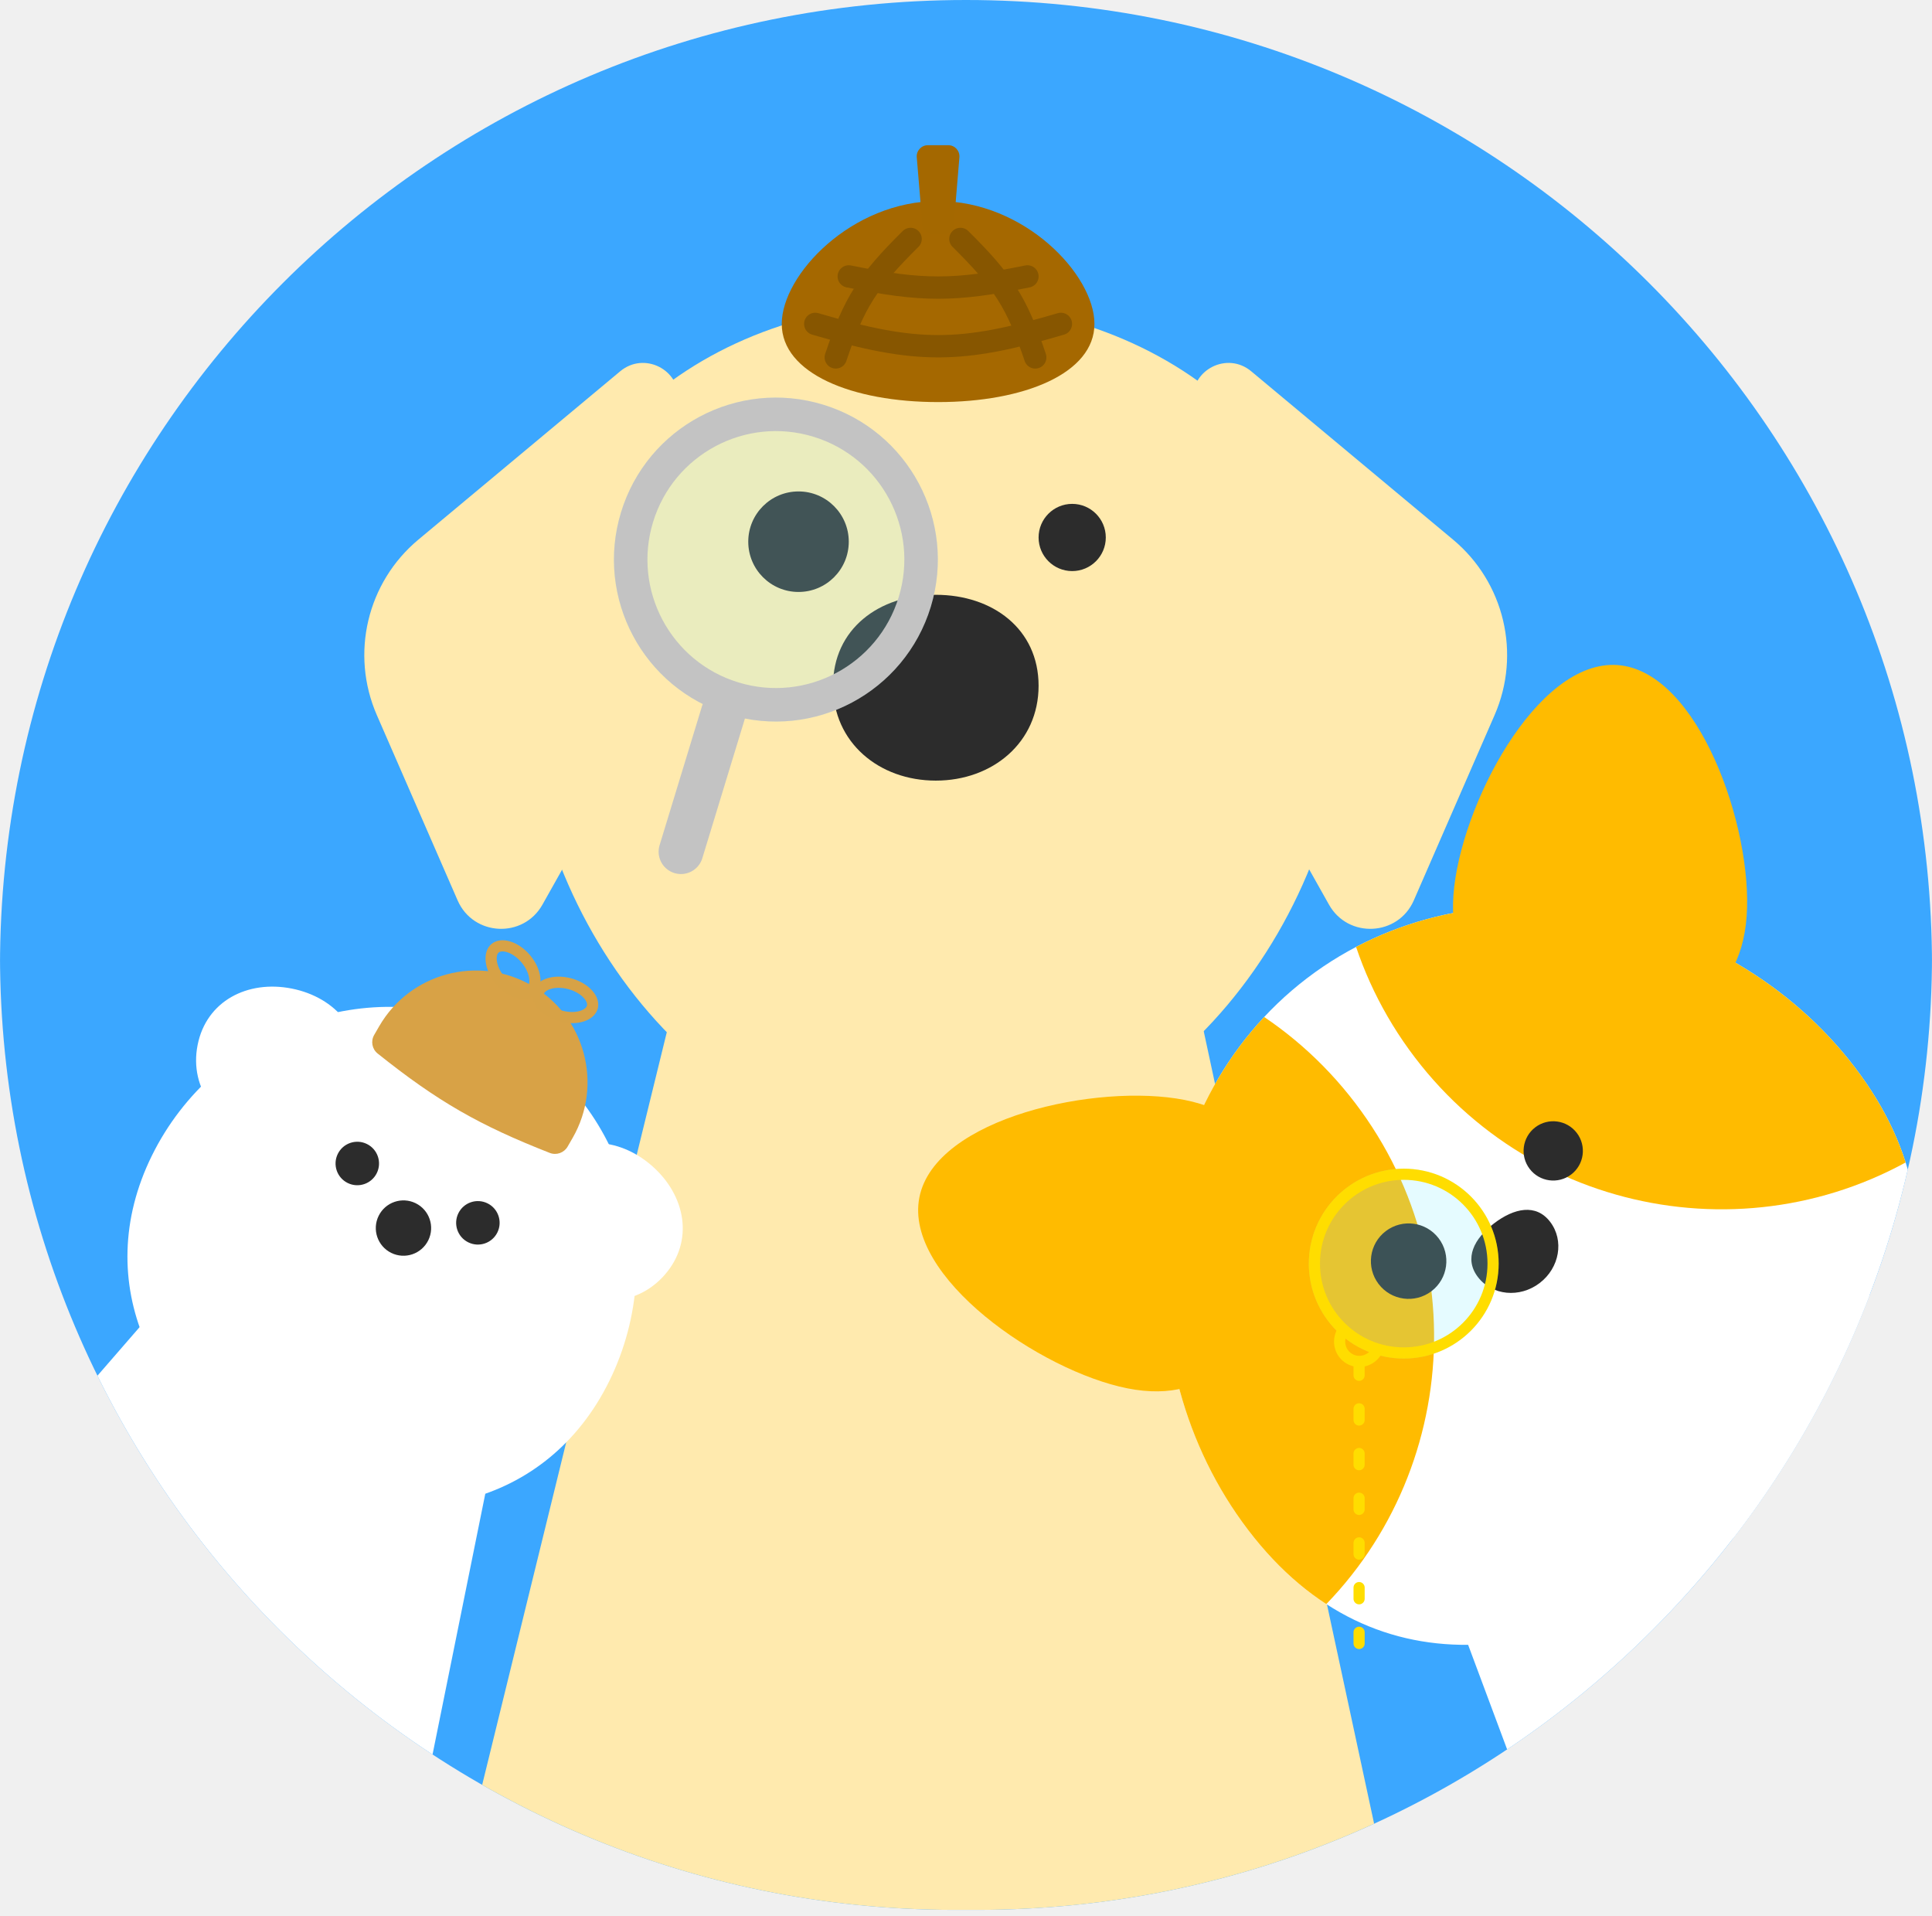
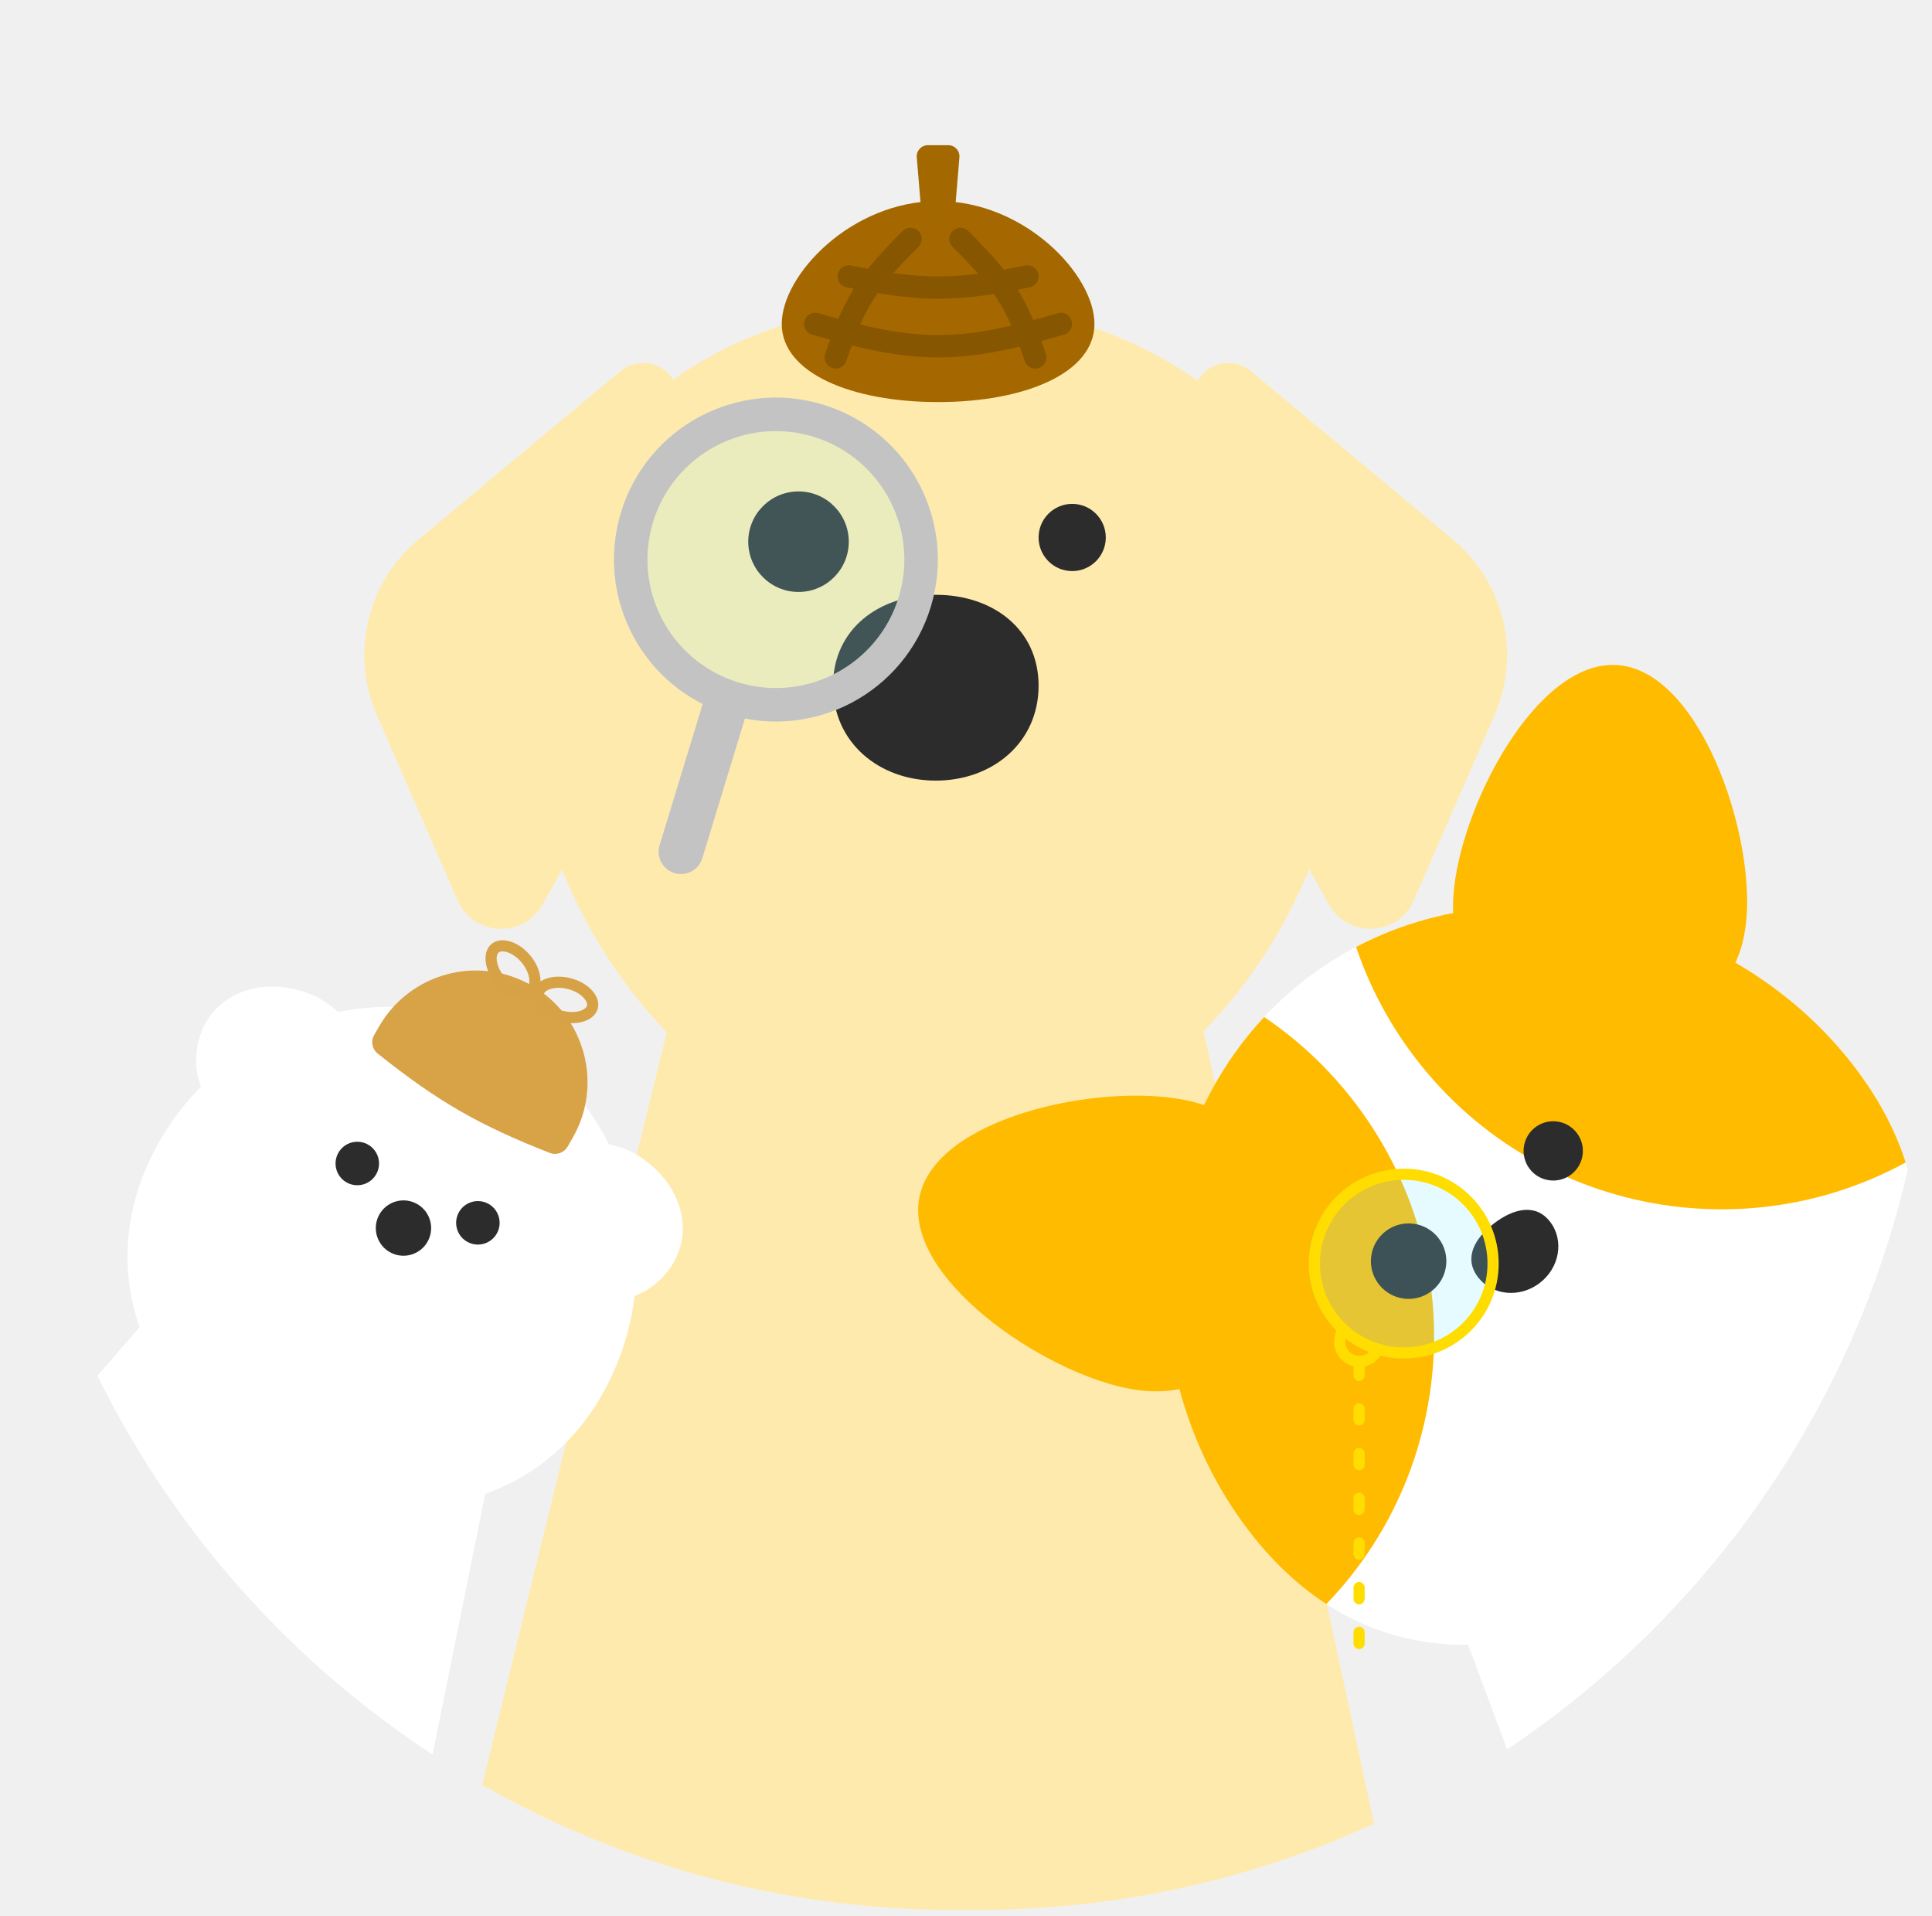
<svg xmlns="http://www.w3.org/2000/svg" width="230" height="228" viewBox="0 0 230 228" fill="none">
  <g clip-path="url(#clip0_996_1040)">
-     <circle cx="115" cy="115" r="115" fill="#3BA7FF" />
    <path d="M62.475 81.201C62.475 53.408 83.502 35.978 111.181 35.978C138.859 35.978 160.356 53.408 160.356 81.201C160.356 108.995 138.859 137.154 111.181 137.154C83.502 137.154 62.475 108.995 62.475 81.201Z" fill="#FFEAAE" />
    <circle cx="95.061" cy="64.48" r="5.983" fill="#2C2C2C" />
    <circle cx="127.642" cy="63.978" r="4" fill="#2C2C2C" />
    <path d="M123.641 81.625C123.641 88.382 118.163 92.919 111.406 92.919C104.648 92.919 99.17 88.382 99.17 81.625C99.17 74.867 104.648 70.801 111.406 70.801C118.163 70.801 123.641 74.867 123.641 81.625Z" fill="#2C2C2C" />
    <path d="M49.8 64.239L73.838 44.192C76.668 41.832 80.952 43.96 80.782 47.64L79.268 80.319C79.228 81.198 78.981 82.057 78.55 82.825L64.576 107.683C62.291 111.748 56.341 111.448 54.477 107.172L44.862 85.119C41.685 77.835 43.697 69.329 49.8 64.239Z" fill="#FFEAAE" />
    <path d="M172.989 64.239L148.951 44.192C146.122 41.832 141.838 43.96 142.008 47.64L143.521 80.319C143.562 81.198 143.808 82.057 144.24 82.825L158.213 107.683C160.499 111.748 166.448 111.448 168.312 107.172L177.928 85.119C181.104 77.835 179.092 69.329 172.989 64.239Z" fill="#FFEAAE" />
    <path d="M80.264 119.271H142.552L170.937 251.272H47.879L80.264 119.271Z" fill="#FFEAAE" />
    <path d="M130.291 38.555C130.291 44.429 121.958 47.861 111.679 47.861C101.399 47.861 93.066 44.429 93.066 38.555C93.066 32.681 101.399 23.931 111.679 23.931C121.958 23.931 130.291 32.681 130.291 38.555Z" fill="#A56800" />
    <path d="M109.138 18.723C109.073 17.948 109.685 17.283 110.463 17.283H112.891C113.669 17.283 114.281 17.948 114.216 18.723L113.551 26.7C113.494 27.389 112.918 27.919 112.226 27.919H111.128C110.436 27.919 109.86 27.389 109.803 26.7L109.138 18.723Z" fill="#A46800" />
    <path d="M101.042 32.904C109.845 34.688 113.624 34.667 122.314 32.904" stroke="#875600" stroke-width="2.659" stroke-linecap="round" />
    <path d="M123.244 42.543C121.051 36.006 119.45 33.508 114.335 28.443" stroke="#875600" stroke-width="2.659" stroke-linecap="round" />
    <path d="M99.496 42.543C101.689 36.006 103.289 33.508 108.404 28.443" stroke="#875600" stroke-width="2.659" stroke-linecap="round" />
    <path d="M97.052 38.555C109.155 42.121 114.352 42.079 126.3 38.555" stroke="#875600" stroke-width="2.659" stroke-linecap="round" />
    <circle opacity="0.2" cx="92.368" cy="66.607" r="19.277" transform="rotate(16.9667 92.3681 66.6071)" fill="#96F3FF" />
    <circle cx="92.368" cy="66.607" r="17.283" transform="rotate(16.9667 92.3681 66.6071)" stroke="#C3C3C3" stroke-width="3.988" />
    <line x1="86.109" y1="84.851" x2="81.066" y2="101.382" stroke="#C3C3C3" stroke-width="5.318" stroke-linecap="round" />
    <path d="M72.544 164.373C65.098 179.505 48.236 182.995 33.195 175.593C18.154 168.192 10.63 152.703 18.076 137.57C25.523 122.438 44.125 115.413 59.166 122.814C74.207 130.216 79.991 149.24 72.544 164.373Z" fill="white" />
    <path d="M42.533 128.153C41.494 133.402 36.515 136.211 31.266 135.172C26.017 134.133 22.485 129.638 23.525 124.389C24.564 119.14 29.483 116.633 34.732 117.672C39.981 118.712 43.572 122.904 42.533 128.153Z" fill="white" />
    <path d="M64.549 138.988C61.024 143.014 61.836 148.672 65.862 152.197C69.888 155.721 75.604 155.778 79.129 151.752C82.653 147.726 81.639 142.299 77.613 138.774C73.587 135.25 68.074 134.962 64.549 138.988Z" fill="white" />
    <circle cx="48.032" cy="146.181" r="3.294" transform="rotate(26.2009 48.032 146.181)" fill="#2C2C2C" />
    <circle cx="42.535" cy="138.495" r="2.588" transform="rotate(26.2009 42.5355 138.495)" fill="#2C2C2C" />
    <circle cx="56.891" cy="145.558" r="2.588" transform="rotate(26.2009 56.891 145.558)" fill="#2C2C2C" />
    <path d="M17.244 157.254L57.884 177.252L49.875 216.842L-9.237 187.754L17.244 157.254Z" fill="white" />
    <path d="M45.134 122.172C48.805 115.813 56.936 113.634 63.295 117.306C69.654 120.977 71.832 129.108 68.161 135.467L67.572 136.488C67.145 137.226 66.242 137.546 65.448 137.235C57.054 133.945 52.097 131.111 44.958 125.405C44.292 124.873 44.118 123.932 44.544 123.194L45.134 122.172Z" fill="#D8A246" />
    <path d="M67.824 117.096C68.779 117.352 69.545 117.835 70.02 118.375C70.498 118.919 70.633 119.455 70.519 119.883C70.404 120.31 70.019 120.707 69.333 120.939C68.652 121.169 67.746 121.204 66.792 120.949C65.837 120.693 65.071 120.21 64.597 119.67C64.118 119.126 63.983 118.59 64.098 118.162C64.212 117.735 64.597 117.338 65.284 117.106C65.965 116.876 66.869 116.84 67.824 117.096Z" stroke="#D7A246" stroke-width="1.329" />
    <path d="M62.602 114.141C63.237 114.898 63.588 115.733 63.667 116.448C63.747 117.168 63.55 117.685 63.211 117.969C62.872 118.254 62.329 118.358 61.634 118.154C60.944 117.952 60.182 117.462 59.547 116.705C58.912 115.947 58.561 115.113 58.482 114.398C58.403 113.678 58.599 113.162 58.938 112.877C59.278 112.592 59.82 112.488 60.516 112.692C61.206 112.894 61.967 113.384 62.602 114.141Z" stroke="#D7A246" stroke-width="1.329" />
    <path d="M220.824 127.062C236.044 147.03 226.341 167.84 206.395 183.043C186.448 198.246 163.811 202.086 148.591 182.117C133.371 162.149 135.671 131.627 155.618 116.424C175.564 101.221 205.604 107.093 220.824 127.062Z" fill="white" />
    <mask id="mask0_996_1040" style="mask-type:alpha" maskUnits="userSpaceOnUse" x="138" y="107" width="91" height="89">
      <path d="M220.823 127.061C236.043 147.03 226.34 167.839 206.394 183.042C186.447 198.246 163.81 202.086 148.59 182.117C133.37 162.148 135.67 131.627 155.617 116.424C175.563 101.22 205.603 107.093 220.823 127.061Z" fill="white" />
    </mask>
    <g mask="url(#mask0_996_1040)">
      <circle cx="124.841" cy="159.11" r="45.882" transform="rotate(-37.3146 124.841 159.11)" fill="#FFBB00" />
      <circle cx="204.932" cy="98.064" r="45.882" transform="rotate(-37.3146 204.932 98.0645)" fill="#FFBB00" />
    </g>
    <path d="M141.021 130.93C151.359 132.975 153.203 141.325 151.328 150.805C149.453 160.286 144.57 167.306 134.231 165.262C123.893 163.217 107.576 152.004 109.451 142.524C111.326 133.044 130.682 128.886 141.021 130.93Z" fill="#FFBB00" />
    <path d="M173.029 106.533C172.26 117.044 179.823 121.035 189.461 121.74C199.1 122.445 207.163 119.597 207.932 109.087C208.701 98.576 202.215 79.871 192.576 79.166C182.938 78.461 173.798 96.023 173.029 106.533Z" fill="#FFBB00" />
    <path d="M184.546 145.446C186.23 147.655 185.668 150.915 183.291 152.727C180.914 154.539 177.622 154.216 175.938 152.007C174.254 149.798 175.494 147.427 177.871 145.616C180.248 143.804 182.862 143.237 184.546 145.446Z" fill="#2C2C2C" />
    <circle cx="167.694" cy="150.119" r="4.492" transform="rotate(-37.3146 167.694 150.119)" fill="#2C2C2C" />
    <circle cx="184.908" cy="136.996" r="3.529" transform="rotate(-37.3146 184.908 136.996)" fill="#2C2C2C" />
    <path d="M173.263 191.729L223.181 153.682L263.052 182.462L190.445 237.803L173.263 191.729Z" fill="white" />
    <circle opacity="0.2" cx="167.112" cy="150.411" r="11.301" fill="#7EECFF" />
    <circle cx="167.112" cy="150.411" r="10.636" stroke="#FFDD00" stroke-width="1.329" />
    <path d="M163.878 160.864C163.223 161.999 161.779 162.392 160.652 161.741C159.525 161.091 159.143 159.643 159.798 158.509" stroke="#FFDD00" stroke-width="1.329" />
    <line x1="161.797" y1="162.377" x2="161.797" y2="196.943" stroke="#FFDD00" stroke-width="1.329" stroke-linecap="round" stroke-dasharray="1.33 3.99" />
  </g>
  <defs>
    <clipPath id="clip0_996_1040">
      <rect width="230" height="227.341" rx="113.671" fill="white" />
    </clipPath>
  </defs>
</svg>
